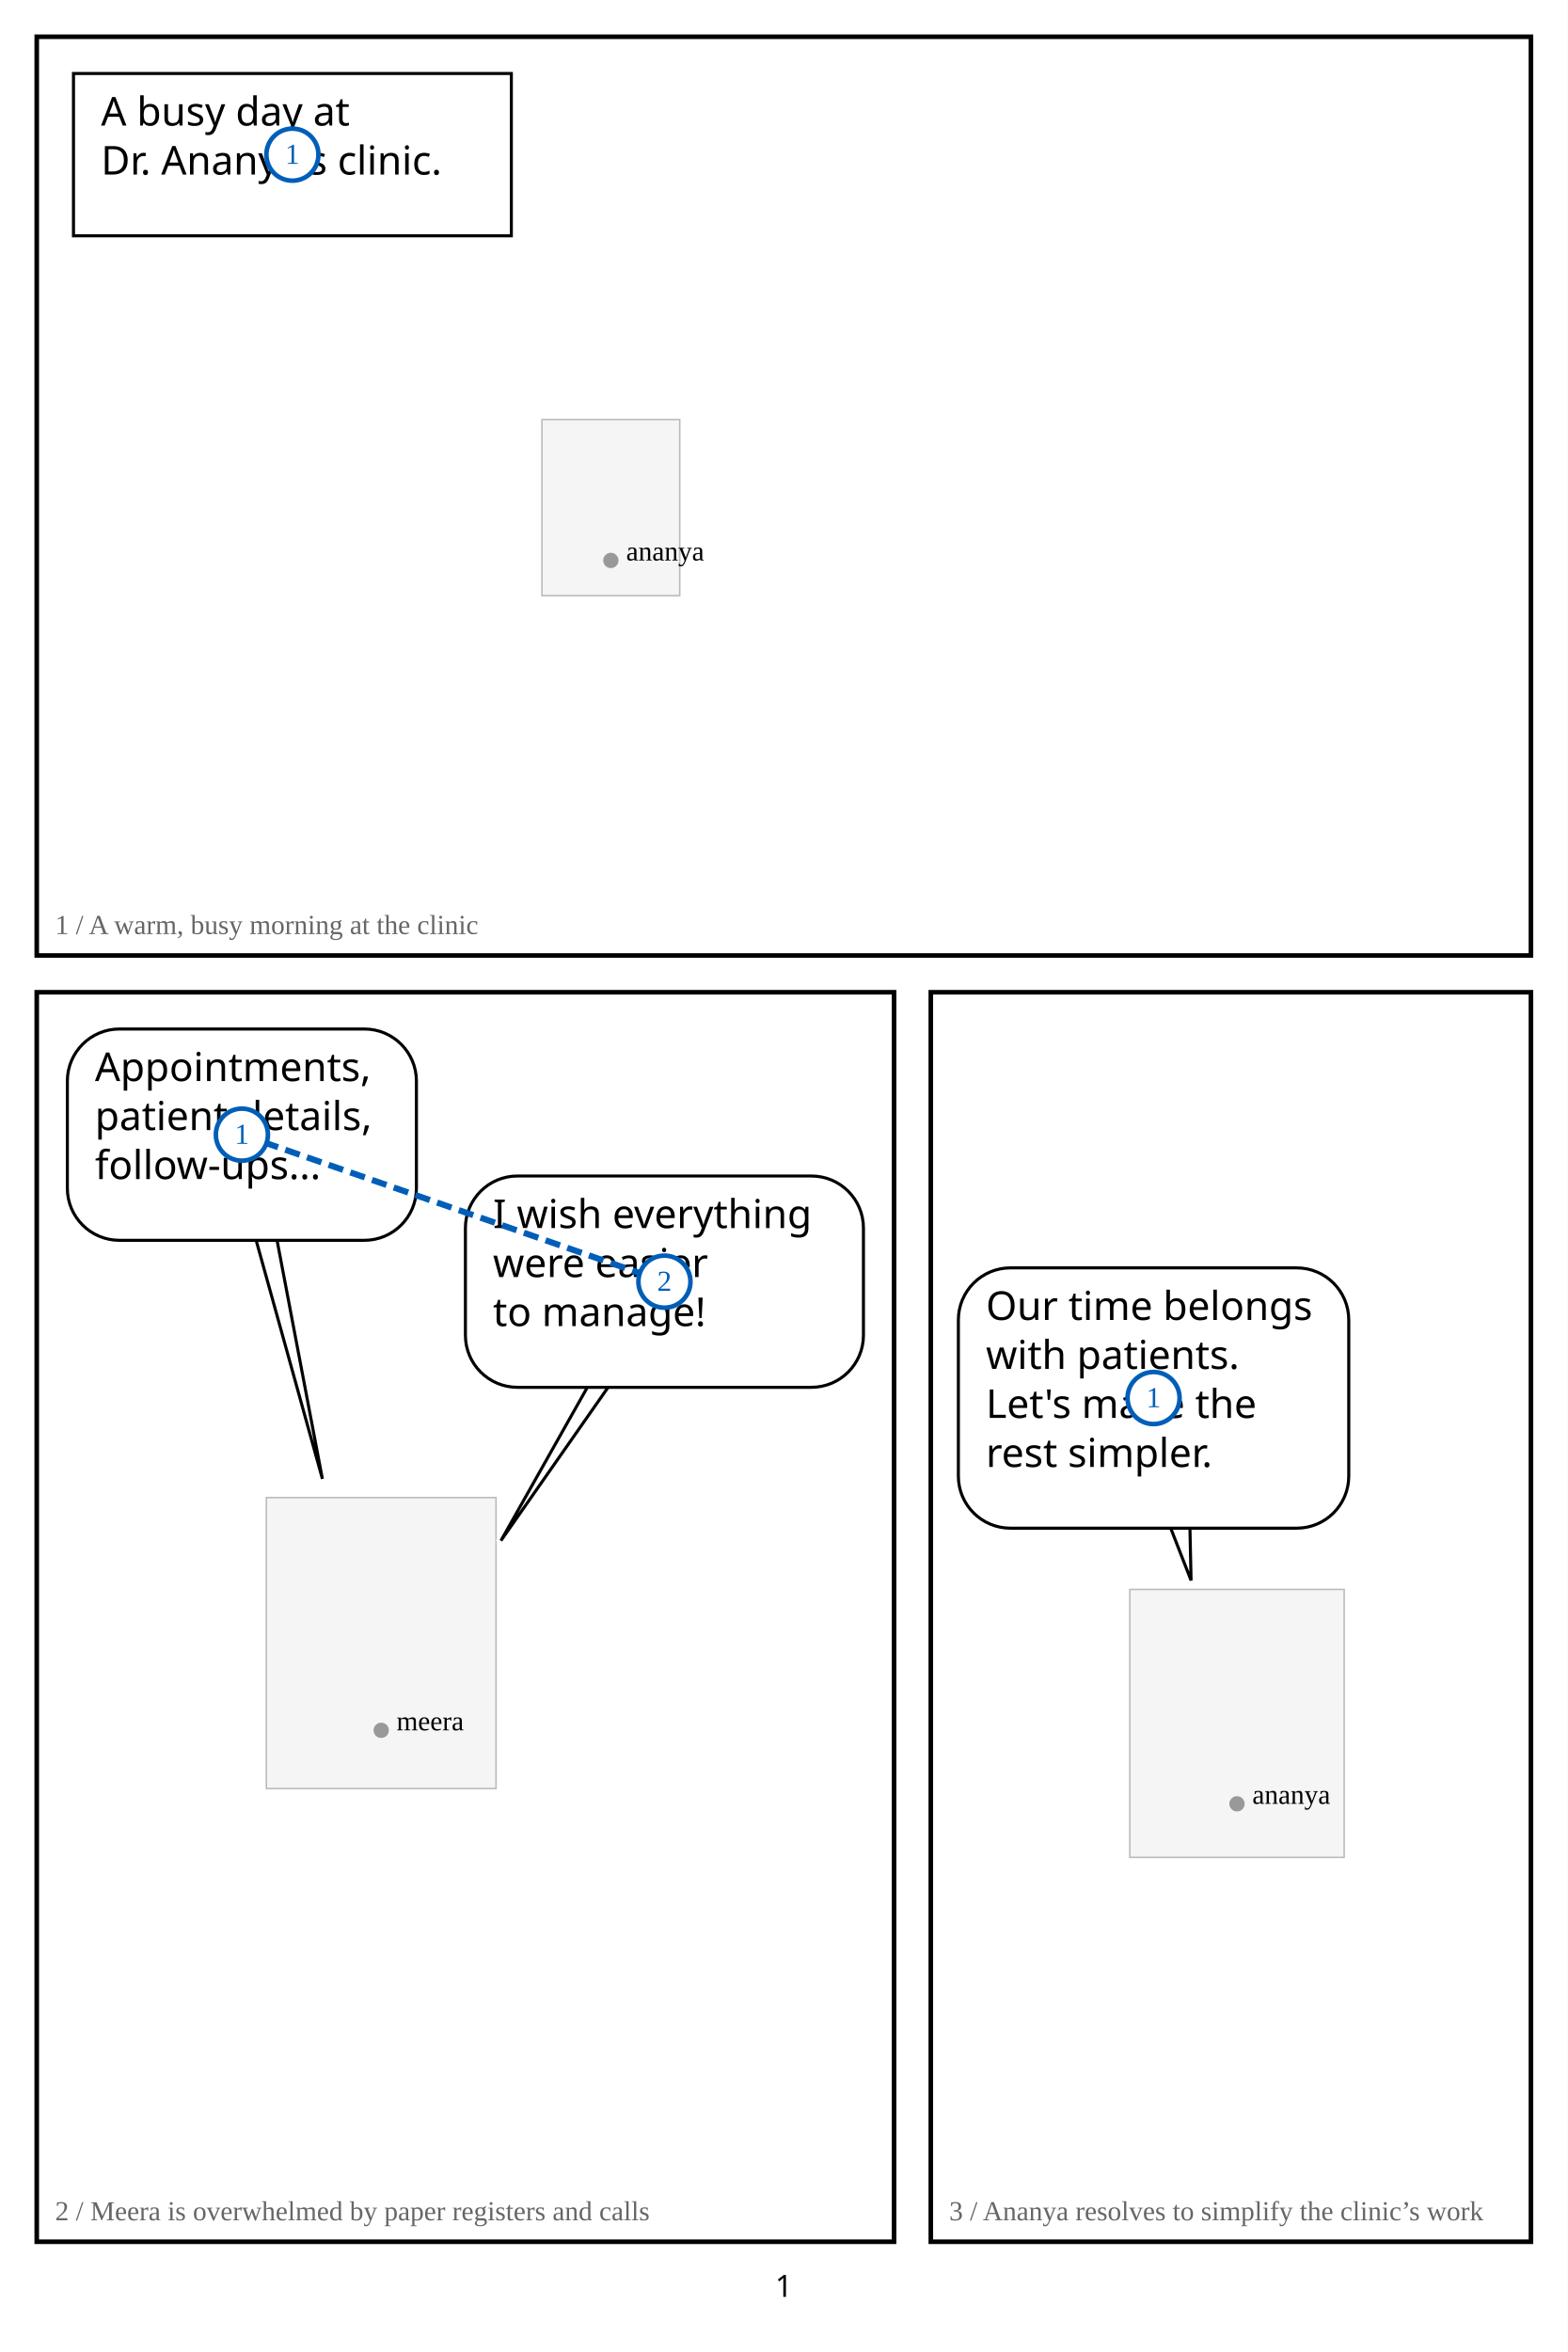
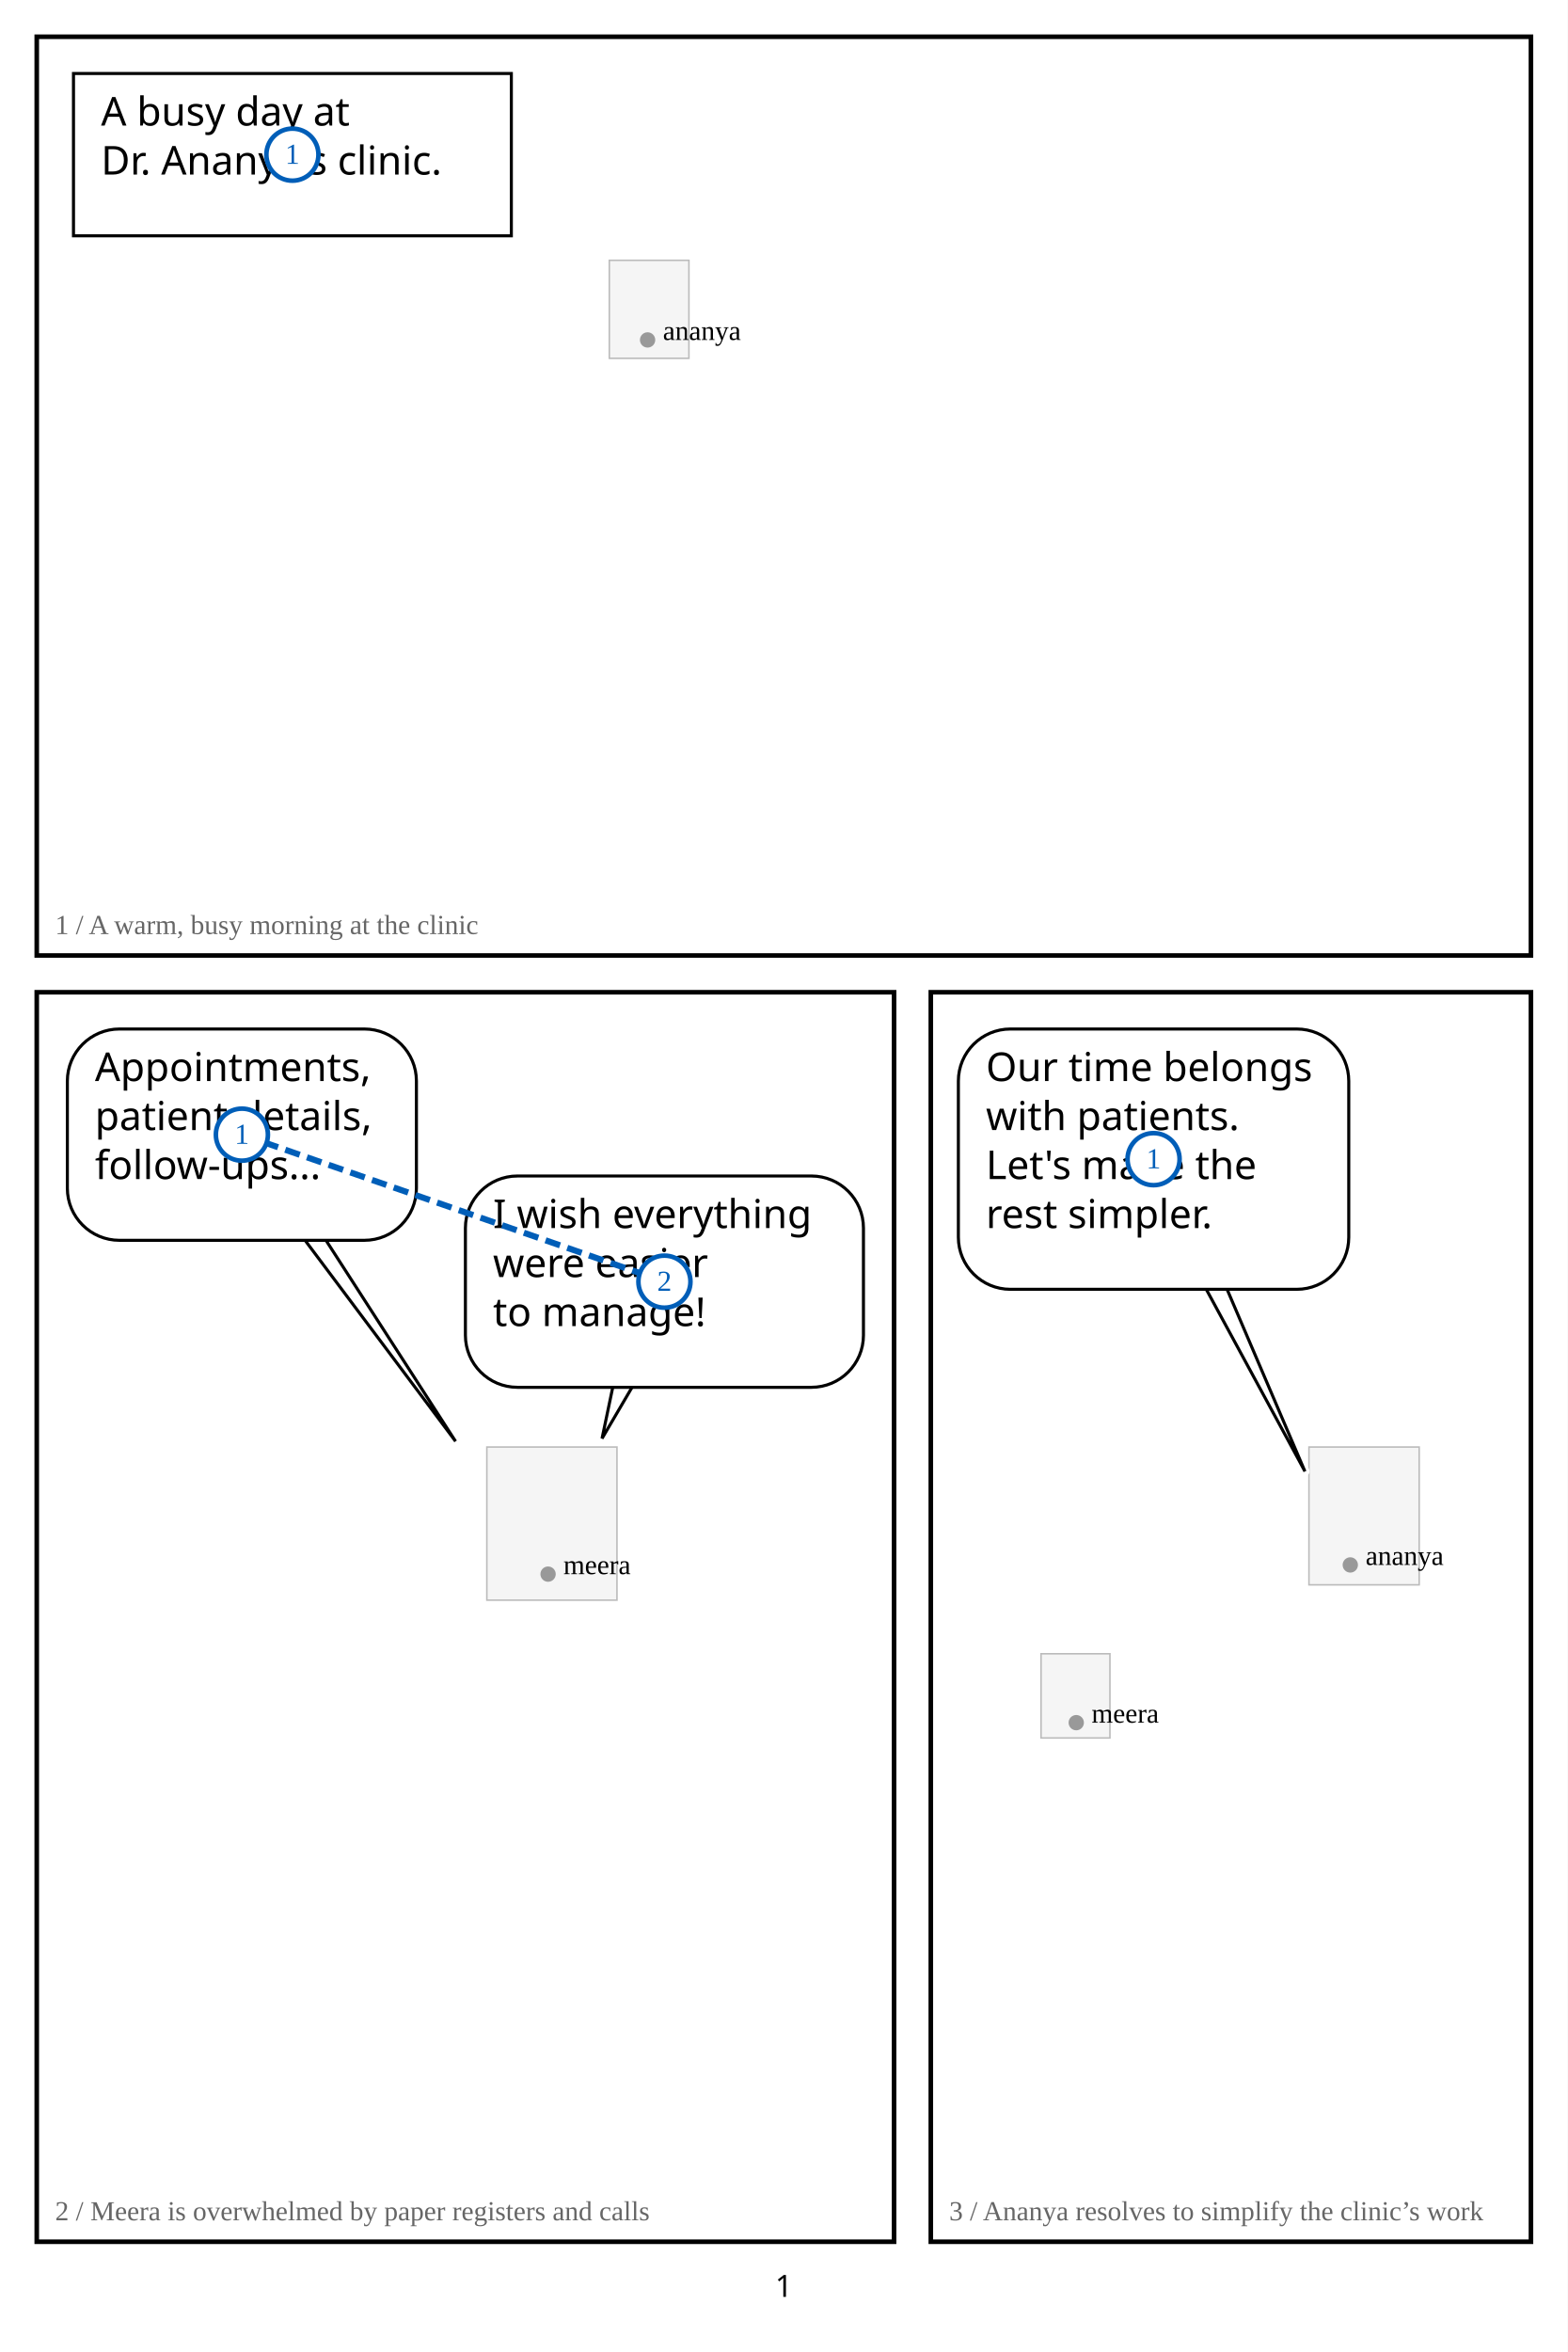
<svg xmlns="http://www.w3.org/2000/svg" width="1024" height="1536" viewBox="0 0 1024 1536">
  <rect width="1024" height="1536" fill="white" />
-   <rect x="354" y="274" width="90" height="115" fill="#f5f5f5" stroke="#bbb" />
-   <circle cx="399" cy="366" r="5" fill="#999" />
-   <text x="409" y="366" font-size="18">ananya</text>
+   <rect x="398" y="170" width="52" height="64" fill="#f5f5f5" stroke="#bbb" />
+   <circle cx="423" cy="222" r="5" fill="#999" />
+   <text x="433" y="222" font-size="18">ananya</text>
  <rect x="24" y="24" width="976" height="600" fill="none" stroke="black" stroke-width="3" />
  <rect x="48" y="48" width="286" height="106" rx="34" fill="white" stroke="white" stroke-width="6" />
  <rect x="48" y="48" width="286" height="106" fill="white" stroke="black" stroke-width="2" />
  <text x="66" y="82" font-family="Meiryo,MS Gothic,sans-serif" font-size="26" fill="black">A busy day at </text>
  <text x="66" y="114" font-family="Meiryo,MS Gothic,sans-serif" font-size="26" fill="black">Dr. Ananya's clinic.</text>
  <text x="36" y="610" font-size="18" fill="#666">1 / A warm, busy morning at the clinic</text>
-   <rect x="174" y="978" width="150" height="190" fill="#f5f5f5" stroke="#bbb" />
-   <circle cx="249" cy="1130" r="5" fill="#999" />
-   <text x="259" y="1130" font-size="18">meera</text>
+   <rect x="318" y="945" width="85" height="100" fill="#f5f5f5" stroke="#bbb" />
+   <circle cx="358" cy="1028" r="5" fill="#999" />
+   <text x="368" y="1028" font-size="18">meera</text>
  <rect x="24" y="648" width="560" height="816" fill="none" stroke="black" stroke-width="3" />
  <rect x="44" y="672" width="228" height="138" rx="34" fill="white" stroke="white" stroke-width="6" />
-   <path d="M 166.23 806.105 L 210.587 965.794 L 180.23 806.105 Z" fill="white" stroke="white" stroke-width="6" stroke-linejoin="round" />
+   <path d="M 196.797 806.718 L 297.561 941.27 L 210.797 806.718 Z" fill="white" stroke="white" stroke-width="6" stroke-linejoin="round" />
  <rect x="304" y="768" width="260" height="138" rx="34" fill="white" stroke="white" stroke-width="6" />
-   <path d="M 385.569 902.618 L 327.203 1006.143 L 399.569 902.618 Z" fill="white" stroke="white" stroke-width="6" stroke-linejoin="round" />
-   <path data-speaker="meera" d="M 166.23 806.105 L 210.587 965.794 L 180.23 806.105" fill="white" stroke="black" stroke-width="2" />
+   <path d="M 401.023 902.283 L 393.244 939.425 L 415.023 902.283 Z" fill="white" stroke="white" stroke-width="6" stroke-linejoin="round" />
+   <path data-speaker="meera" d="M 196.797 806.718 L 297.561 941.27 L 210.797 806.718" fill="white" stroke="black" stroke-width="2" />
  <rect x="44" y="672" width="228" height="138" rx="34" fill="white" stroke="black" stroke-width="2" />
  <text x="62" y="706" font-family="Meiryo,MS Gothic,sans-serif" font-size="26" fill="black">Appointments, </text>
  <text x="62" y="738" font-family="Meiryo,MS Gothic,sans-serif" font-size="26" fill="black">patient details, </text>
  <text x="62" y="770" font-family="Meiryo,MS Gothic,sans-serif" font-size="26" fill="black">follow-ups...</text>
-   <path data-speaker="meera" d="M 385.569 902.618 L 327.203 1006.143 L 399.569 902.618" fill="white" stroke="black" stroke-width="2" />
+   <path data-speaker="meera" d="M 401.023 902.283 L 393.244 939.425 L 415.023 902.283" fill="white" stroke="black" stroke-width="2" />
  <rect x="304" y="768" width="260" height="138" rx="34" fill="white" stroke="black" stroke-width="2" />
  <text x="322" y="802" font-family="Meiryo,MS Gothic,sans-serif" font-size="26" fill="black">I wish everything </text>
  <text x="322" y="834" font-family="Meiryo,MS Gothic,sans-serif" font-size="26" fill="black">were easier </text>
  <text x="322" y="866" font-family="Meiryo,MS Gothic,sans-serif" font-size="26" fill="black">to manage!</text>
  <text x="36" y="1450" font-size="18" fill="#666">2 / Meera is overwhelmed by paper registers and calls</text>
-   <rect x="738" y="1038" width="140" height="175" fill="#f5f5f5" stroke="#bbb" />
-   <circle cx="808" cy="1178" r="5" fill="#999" />
-   <text x="818" y="1178" font-size="18">ananya</text>
+   <rect x="855" y="945" width="72" height="90" fill="#f5f5f5" stroke="#bbb" />
+   <circle cx="882" cy="1022" r="5" fill="#999" />
+   <text x="892" y="1022" font-size="18">ananya</text>
+   <rect x="680" y="1080" width="45" height="55" fill="#f5f5f5" stroke="#bbb" />
+   <circle cx="703" cy="1125" r="5" fill="#999" />
+   <text x="713" y="1125" font-size="18">meera</text>
  <rect x="608" y="648" width="392" height="816" fill="none" stroke="black" stroke-width="3" />
-   <rect x="626" y="828" width="255" height="170" rx="34" fill="white" stroke="white" stroke-width="6" />
-   <path d="M 763.175 994.082 L 777.999 1032.123 L 777.175 994.082 Z" fill="white" stroke="white" stroke-width="6" stroke-linejoin="round" />
-   <path data-speaker="ananya" d="M 763.175 994.082 L 777.999 1032.123 L 777.175 994.082" fill="white" stroke="black" stroke-width="2" />
-   <rect x="626" y="828" width="255" height="170" rx="34" fill="white" stroke="black" stroke-width="2" />
-   <text x="644" y="862" font-family="Meiryo,MS Gothic,sans-serif" font-size="26" fill="black">Our time belongs </text>
-   <text x="644" y="894" font-family="Meiryo,MS Gothic,sans-serif" font-size="26" fill="black">with patients. </text>
-   <text x="644" y="926" font-family="Meiryo,MS Gothic,sans-serif" font-size="26" fill="black">Let's make the </text>
-   <text x="644" y="958" font-family="Meiryo,MS Gothic,sans-serif" font-size="26" fill="black">rest simpler.</text>
+   <rect x="626" y="672" width="255" height="170" rx="34" fill="white" stroke="white" stroke-width="6" />
+   <path d="M 785.972 838.401 L 852.382 960.92 L 799.972 838.401 Z" fill="white" stroke="white" stroke-width="6" stroke-linejoin="round" />
+   <path data-speaker="ananya" d="M 785.972 838.401 L 852.382 960.92 L 799.972 838.401" fill="white" stroke="black" stroke-width="2" />
+   <rect x="626" y="672" width="255" height="170" rx="34" fill="white" stroke="black" stroke-width="2" />
+   <text x="644" y="706" font-family="Meiryo,MS Gothic,sans-serif" font-size="26" fill="black">Our time belongs </text>
+   <text x="644" y="738" font-family="Meiryo,MS Gothic,sans-serif" font-size="26" fill="black">with patients. </text>
+   <text x="644" y="770" font-family="Meiryo,MS Gothic,sans-serif" font-size="26" fill="black">Let's make the </text>
+   <text x="644" y="802" font-family="Meiryo,MS Gothic,sans-serif" font-size="26" fill="black">rest simpler.</text>
  <text x="620" y="1450" font-size="18" fill="#666">3 / Ananya resolves to simplify the clinic’s work</text>
  <text x="512" y="1500" text-anchor="middle" font-family="sans-serif" font-size="20">1</text>
  <circle cx="191" cy="101" r="17" fill="white" stroke="#005eb8" stroke-width="3" />
  <text x="191" y="107" text-anchor="middle" font-size="19" fill="#005eb8">1</text>
  <polyline points="158,741 434,837" fill="none" stroke="#005eb8" stroke-width="4" stroke-dasharray="10 5" />
  <circle cx="158" cy="741" r="17" fill="white" stroke="#005eb8" stroke-width="3" />
  <text x="158" y="747" text-anchor="middle" font-size="19" fill="#005eb8">1</text>
  <circle cx="434" cy="837" r="17" fill="white" stroke="#005eb8" stroke-width="3" />
  <text x="434" y="843" text-anchor="middle" font-size="19" fill="#005eb8">2</text>
-   <circle cx="753.5" cy="913" r="17" fill="white" stroke="#005eb8" stroke-width="3" />
-   <text x="753.5" y="919" text-anchor="middle" font-size="19" fill="#005eb8">1</text>
+   <circle cx="753.5" cy="757" r="17" fill="white" stroke="#005eb8" stroke-width="3" />
+   <text x="753.5" y="763" text-anchor="middle" font-size="19" fill="#005eb8">1</text>
</svg>
